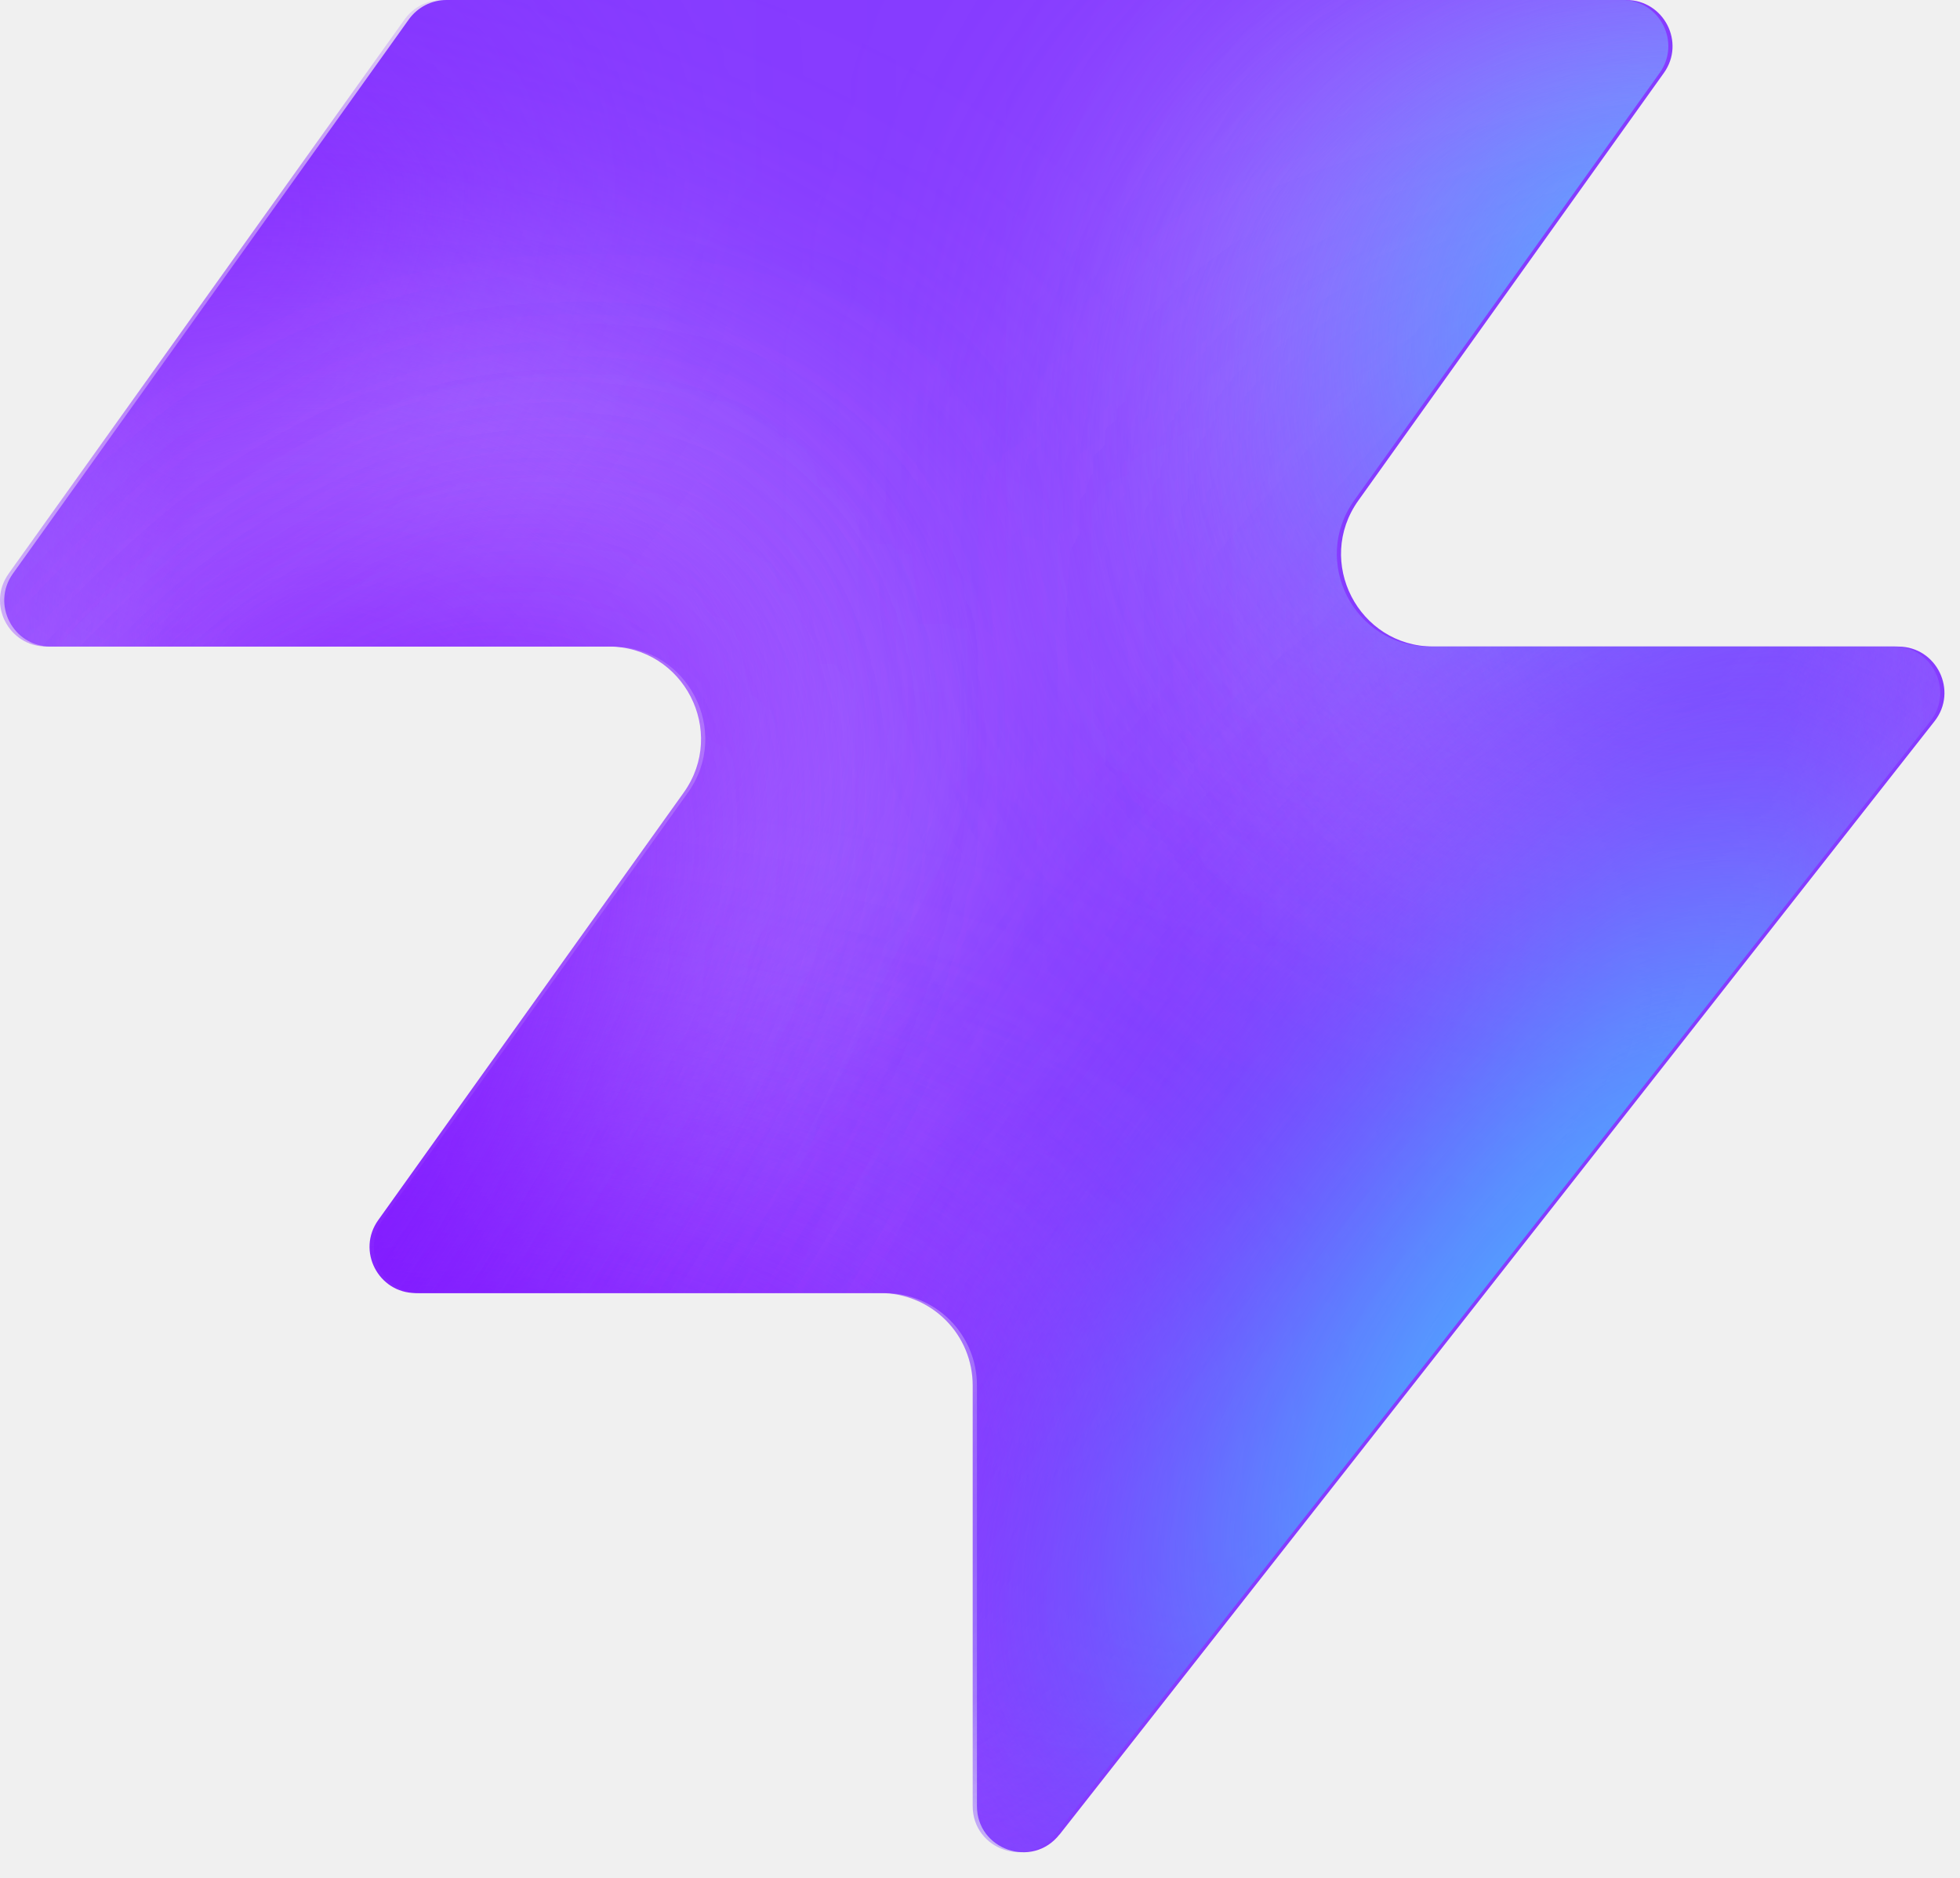
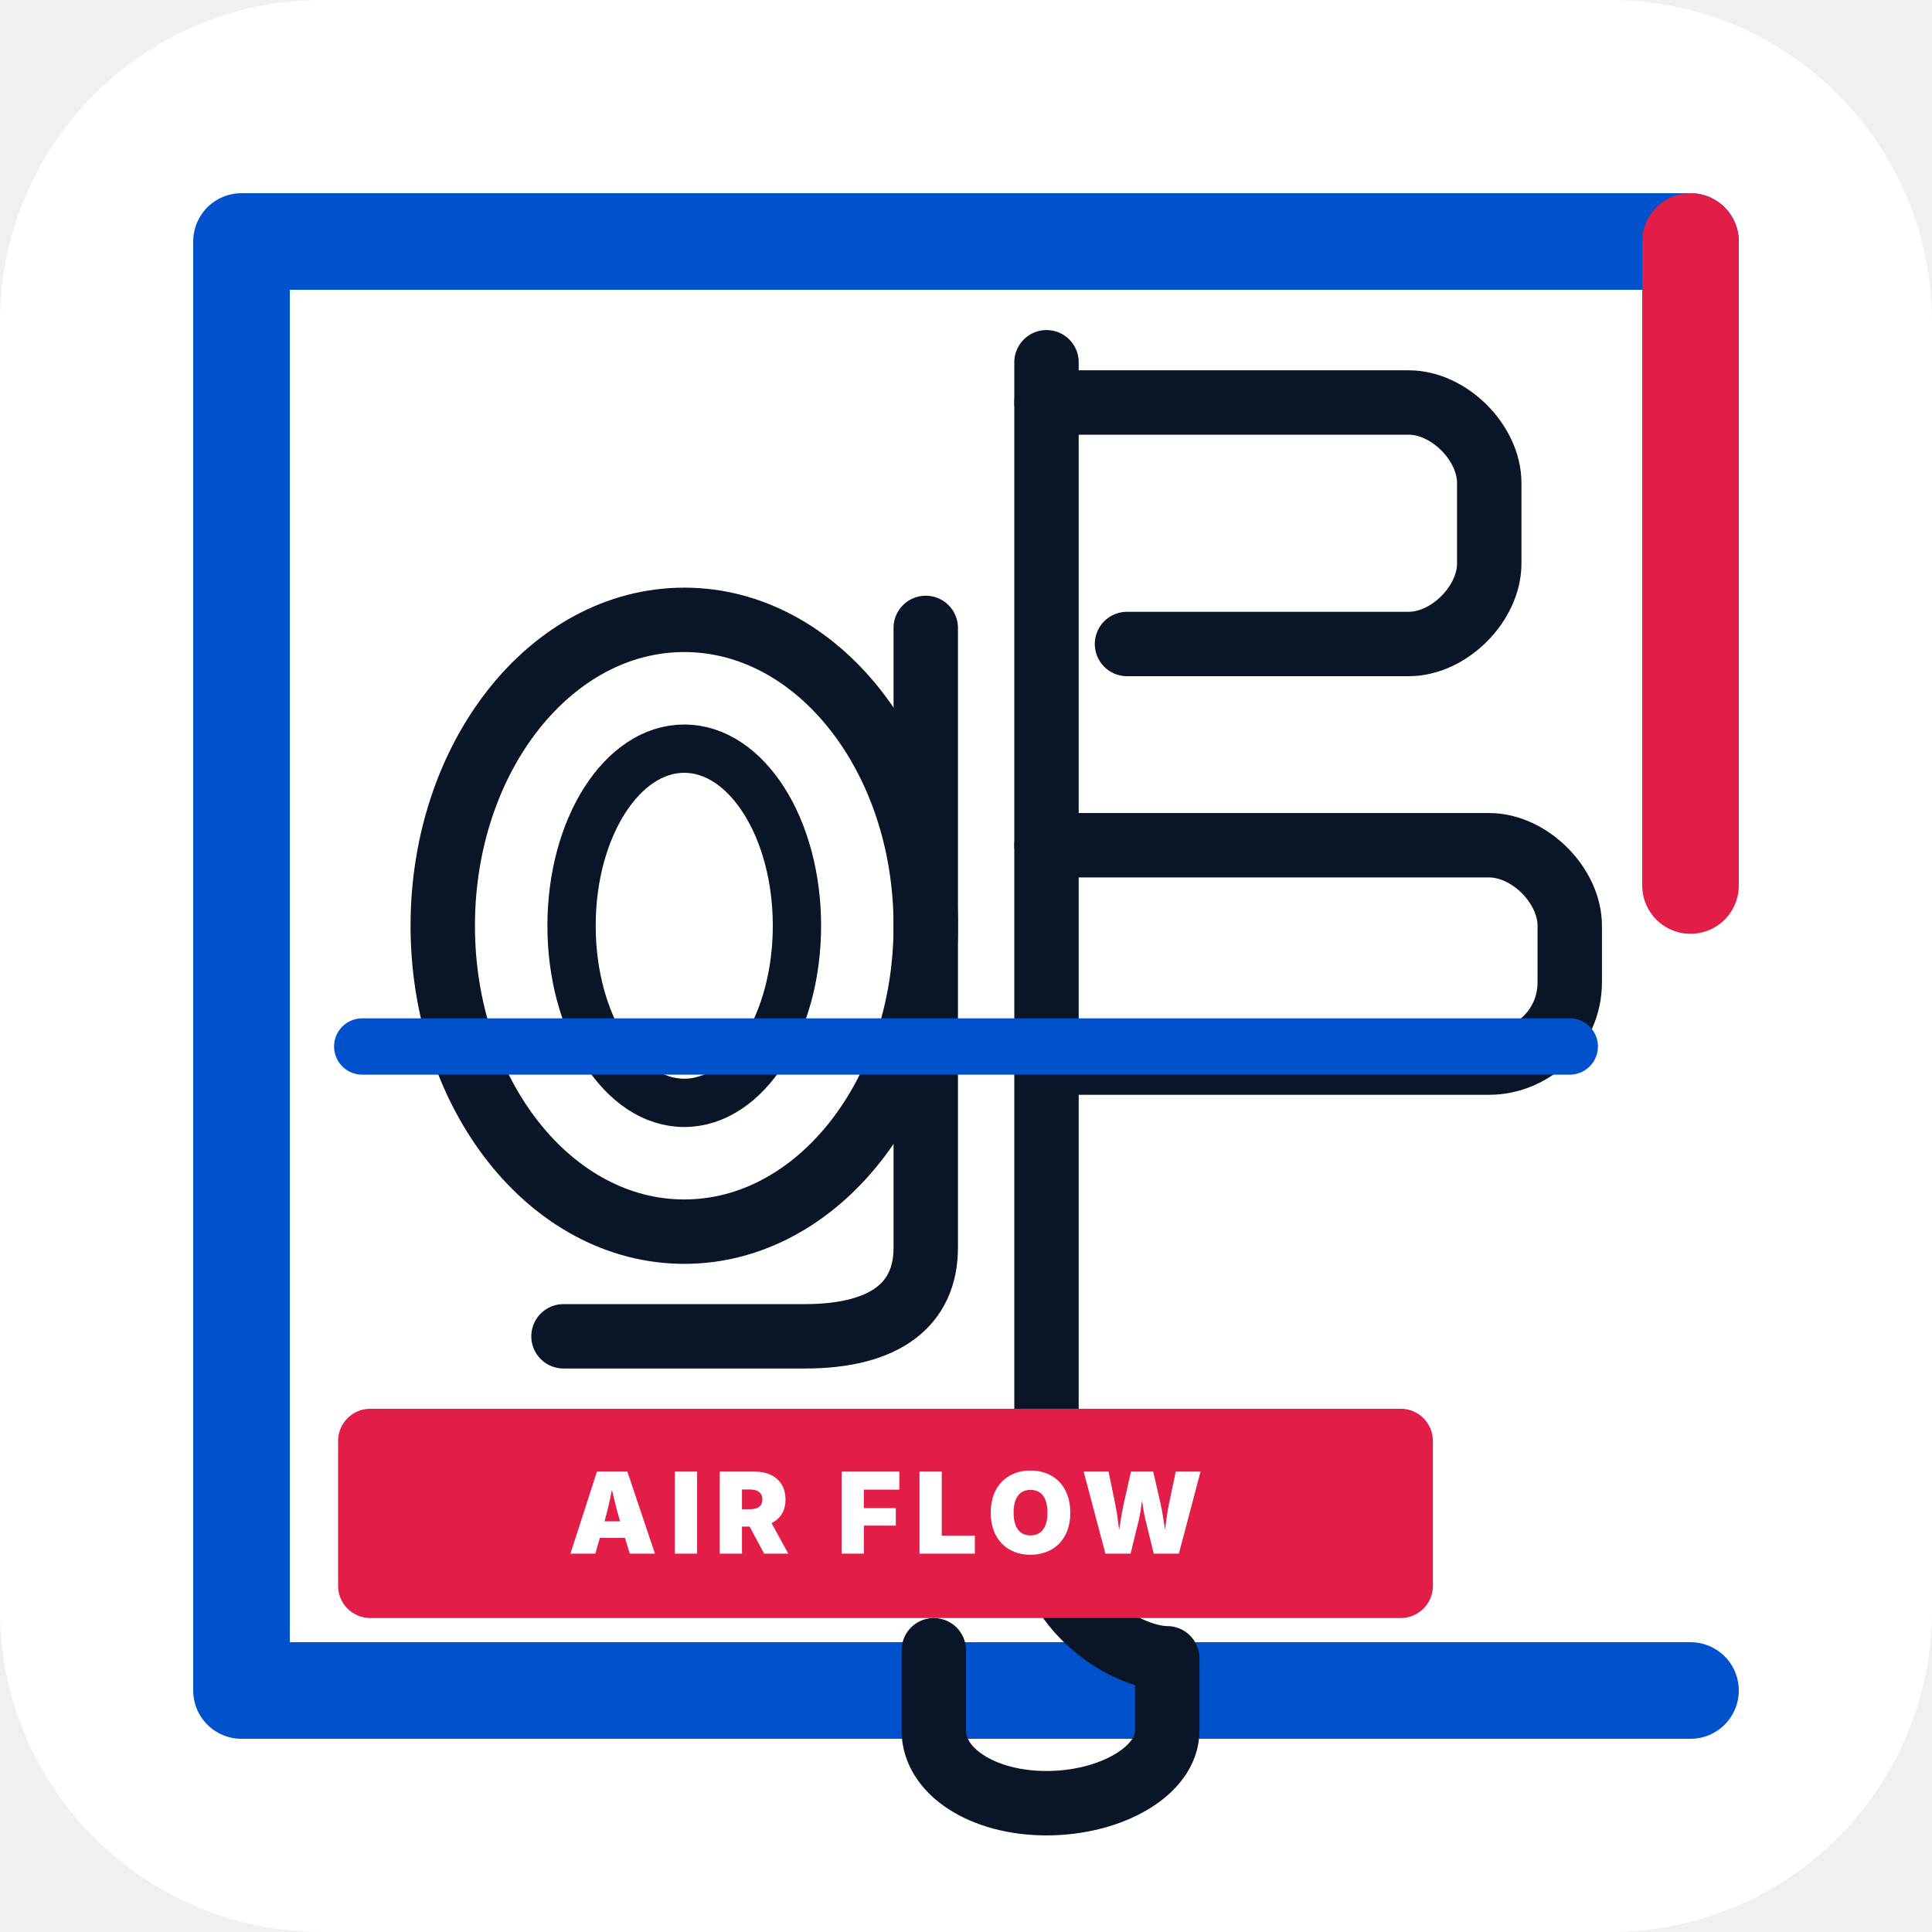
- <svg xmlns="http://www.w3.org/2000/svg" width="48" height="46" fill="none" viewBox="0 0 48 46">
-   <path fill="#863bff" d="M25.946 44.938c-.664.845-2.021.375-2.021-.698V33.937a2.26 2.26 0 0 0-2.262-2.262H10.287c-.92 0-1.456-1.04-.92-1.788l7.48-10.471c1.07-1.497 0-3.578-1.842-3.578H1.237c-.92 0-1.456-1.04-.92-1.788L10.013.474c.214-.297.556-.474.92-.474h28.894c.92 0 1.456 1.04.92 1.788l-7.48 10.471c-1.07 1.498 0 3.579 1.842 3.579h11.377c.943 0 1.473 1.088.89 1.83L25.947 44.94z" style="fill:#863bff;fill:color(display-p3 .525 .23 1);fill-opacity:1" />
-   <mask id="a" width="48" height="46" x="0" y="0" maskUnits="userSpaceOnUse" style="mask-type:alpha">
-     <path fill="#000" d="M25.842 44.938c-.664.844-2.021.375-2.021-.698V33.937a2.26 2.26 0 0 0-2.262-2.262H10.183c-.92 0-1.456-1.04-.92-1.788l7.48-10.471c1.07-1.498 0-3.579-1.842-3.579H1.133c-.92 0-1.456-1.04-.92-1.787L9.91.473c.214-.297.556-.474.92-.474h28.894c.92 0 1.456 1.04.92 1.788l-7.48 10.471c-1.07 1.498 0 3.578 1.842 3.578h11.377c.943 0 1.473 1.088.89 1.832L25.843 44.94z" style="fill:#000;fill-opacity:1" />
-   </mask>
-   <g mask="url(#a)">
-     <g filter="url(#b)">
-       <ellipse cx="5.508" cy="14.704" fill="#ede6ff" rx="5.508" ry="14.704" style="fill:#ede6ff;fill:color(display-p3 .927 .903 1);fill-opacity:1" transform="matrix(.00324 1 1 -.00324 -4.47 31.516)" />
-     </g>
-     <g filter="url(#c)">
-       <ellipse cx="10.399" cy="29.851" fill="#ede6ff" rx="10.399" ry="29.851" style="fill:#ede6ff;fill:color(display-p3 .927 .903 1);fill-opacity:1" transform="matrix(.00324 1 1 -.00324 -39.328 7.883)" />
-     </g>
-     <g filter="url(#d)">
-       <ellipse cx="5.508" cy="30.487" fill="#7e14ff" rx="5.508" ry="30.487" style="fill:#7e14ff;fill:color(display-p3 .492 .077 1);fill-opacity:1" transform="rotate(89.814 -25.913 -14.639)scale(1 -1)" />
-     </g>
-     <g filter="url(#e)">
-       <ellipse cx="5.508" cy="30.599" fill="#7e14ff" rx="5.508" ry="30.599" style="fill:#7e14ff;fill:color(display-p3 .492 .077 1);fill-opacity:1" transform="rotate(89.814 -32.644 -3.334)scale(1 -1)" />
-     </g>
-     <g filter="url(#f)">
-       <ellipse cx="5.508" cy="30.599" fill="#7e14ff" rx="5.508" ry="30.599" style="fill:#7e14ff;fill:color(display-p3 .492 .077 1);fill-opacity:1" transform="matrix(.00324 1 1 -.00324 -34.34 30.47)" />
-     </g>
-     <g filter="url(#g)">
-       <ellipse cx="14.072" cy="22.078" fill="#ede6ff" rx="14.072" ry="22.078" style="fill:#ede6ff;fill:color(display-p3 .927 .903 1);fill-opacity:1" transform="rotate(93.35 24.506 48.493)scale(-1 1)" />
-     </g>
-     <g filter="url(#h)">
-       <ellipse cx="3.47" cy="21.501" fill="#7e14ff" rx="3.47" ry="21.501" style="fill:#7e14ff;fill:color(display-p3 .492 .077 1);fill-opacity:1" transform="rotate(89.009 28.708 47.59)scale(-1 1)" />
-     </g>
-     <g filter="url(#i)">
-       <ellipse cx="3.47" cy="21.501" fill="#7e14ff" rx="3.47" ry="21.501" style="fill:#7e14ff;fill:color(display-p3 .492 .077 1);fill-opacity:1" transform="rotate(89.009 28.708 47.59)scale(-1 1)" />
-     </g>
-     <g filter="url(#j)">
-       <ellipse cx=".387" cy="8.972" fill="#7e14ff" rx="4.407" ry="29.108" style="fill:#7e14ff;fill:color(display-p3 .492 .077 1);fill-opacity:1" transform="rotate(39.51 .387 8.972)" />
-     </g>
-     <g filter="url(#k)">
-       <ellipse cx="47.523" cy="-6.092" fill="#7e14ff" rx="4.407" ry="29.108" style="fill:#7e14ff;fill:color(display-p3 .492 .077 1);fill-opacity:1" transform="rotate(37.892 47.523 -6.092)" />
-     </g>
-     <g filter="url(#l)">
-       <ellipse cx="41.412" cy="6.333" fill="#47bfff" rx="5.971" ry="9.665" style="fill:#47bfff;fill:color(display-p3 .28 .748 1);fill-opacity:1" transform="rotate(37.892 41.412 6.333)" />
-     </g>
-     <g filter="url(#m)">
-       <ellipse cx="-1.879" cy="38.332" fill="#7e14ff" rx="4.407" ry="29.108" style="fill:#7e14ff;fill:color(display-p3 .492 .077 1);fill-opacity:1" transform="rotate(37.892 -1.88 38.332)" />
-     </g>
-     <g filter="url(#n)">
-       <ellipse cx="-1.879" cy="38.332" fill="#7e14ff" rx="4.407" ry="29.108" style="fill:#7e14ff;fill:color(display-p3 .492 .077 1);fill-opacity:1" transform="rotate(37.892 -1.88 38.332)" />
-     </g>
-     <g filter="url(#o)">
-       <ellipse cx="35.651" cy="29.907" fill="#7e14ff" rx="4.407" ry="29.108" style="fill:#7e14ff;fill:color(display-p3 .492 .077 1);fill-opacity:1" transform="rotate(37.892 35.651 29.907)" />
-     </g>
-     <g filter="url(#p)">
-       <ellipse cx="38.418" cy="32.4" fill="#47bfff" rx="5.971" ry="15.297" style="fill:#47bfff;fill:color(display-p3 .28 .748 1);fill-opacity:1" transform="rotate(37.892 38.418 32.4)" />
-     </g>
+ <svg xmlns="http://www.w3.org/2000/svg" viewBox="0 0 240 240">
+   <rect width="240" height="240" rx="40" fill="#ffffff" />
+   <path d="M 210 30 L 30 30 L 30 210 L 210 210" fill="none" stroke="#0052cc" stroke-width="12" stroke-linecap="round" stroke-linejoin="round" />
+   <path d="M 210 30 L 210 110" fill="none" stroke="#e11d48" stroke-width="12" stroke-linecap="round" />
+   <g fill="none" stroke="#0b1528" stroke-width="8" stroke-linecap="round" stroke-linejoin="round">
+     <ellipse cx="85" cy="115" rx="30" ry="38" />
+     <ellipse cx="85" cy="115" rx="14" ry="22" stroke-width="6" />
+     <path d="M 115 78 L 115 155 C 115 162 110 166 100 166 L 70 166" />
+     <path d="M 130 50 L 175 50 C 180 50 185 55 185 60 L 185 70 C 185 75 180 80 175 80 L 140 80" />
+     <path d="M 130 105 L 185 105 C 190 105 195 110 195 115 L 195 122 C 195 128 190 132 185 132 L 130 132" />
+     <path d="M 130 45 L 130 190 C 130 200 140 206 145 206 L 145 215 C 145 220 138 224 130 224 C 122 224 116 220 116 215 L 116 205" />
+     <path d="M 45 130 L 195 130" stroke="#0052cc" stroke-width="7" />
  </g>
-   <defs>
-     <filter id="b" width="60.045" height="41.654" x="-19.77" y="16.149" color-interpolation-filters="sRGB" filterUnits="userSpaceOnUse">
-       <feFlood flood-opacity="0" result="BackgroundImageFix" />
-       <feBlend in="SourceGraphic" in2="BackgroundImageFix" result="shape" />
-       <feGaussianBlur result="effect1_foregroundBlur_2002_17158" stdDeviation="7.659" />
-     </filter>
-     <filter id="c" width="90.34" height="51.437" x="-54.613" y="-7.533" color-interpolation-filters="sRGB" filterUnits="userSpaceOnUse">
-       <feFlood flood-opacity="0" result="BackgroundImageFix" />
-       <feBlend in="SourceGraphic" in2="BackgroundImageFix" result="shape" />
-       <feGaussianBlur result="effect1_foregroundBlur_2002_17158" stdDeviation="7.659" />
-     </filter>
-     <filter id="d" width="79.355" height="29.4" x="-49.64" y="2.03" color-interpolation-filters="sRGB" filterUnits="userSpaceOnUse">
-       <feFlood flood-opacity="0" result="BackgroundImageFix" />
-       <feBlend in="SourceGraphic" in2="BackgroundImageFix" result="shape" />
-       <feGaussianBlur result="effect1_foregroundBlur_2002_17158" stdDeviation="4.596" />
-     </filter>
-     <filter id="e" width="79.579" height="29.4" x="-45.045" y="20.029" color-interpolation-filters="sRGB" filterUnits="userSpaceOnUse">
-       <feFlood flood-opacity="0" result="BackgroundImageFix" />
-       <feBlend in="SourceGraphic" in2="BackgroundImageFix" result="shape" />
-       <feGaussianBlur result="effect1_foregroundBlur_2002_17158" stdDeviation="4.596" />
-     </filter>
-     <filter id="f" width="79.579" height="29.4" x="-43.513" y="21.178" color-interpolation-filters="sRGB" filterUnits="userSpaceOnUse">
-       <feFlood flood-opacity="0" result="BackgroundImageFix" />
-       <feBlend in="SourceGraphic" in2="BackgroundImageFix" result="shape" />
-       <feGaussianBlur result="effect1_foregroundBlur_2002_17158" stdDeviation="4.596" />
-     </filter>
-     <filter id="g" width="74.749" height="58.852" x="15.756" y="-17.901" color-interpolation-filters="sRGB" filterUnits="userSpaceOnUse">
-       <feFlood flood-opacity="0" result="BackgroundImageFix" />
-       <feBlend in="SourceGraphic" in2="BackgroundImageFix" result="shape" />
-       <feGaussianBlur result="effect1_foregroundBlur_2002_17158" stdDeviation="7.659" />
-     </filter>
-     <filter id="h" width="61.377" height="25.362" x="23.548" y="2.284" color-interpolation-filters="sRGB" filterUnits="userSpaceOnUse">
-       <feFlood flood-opacity="0" result="BackgroundImageFix" />
-       <feBlend in="SourceGraphic" in2="BackgroundImageFix" result="shape" />
-       <feGaussianBlur result="effect1_foregroundBlur_2002_17158" stdDeviation="4.596" />
-     </filter>
-     <filter id="i" width="61.377" height="25.362" x="23.548" y="2.284" color-interpolation-filters="sRGB" filterUnits="userSpaceOnUse">
-       <feFlood flood-opacity="0" result="BackgroundImageFix" />
-       <feBlend in="SourceGraphic" in2="BackgroundImageFix" result="shape" />
-       <feGaussianBlur result="effect1_foregroundBlur_2002_17158" stdDeviation="4.596" />
-     </filter>
-     <filter id="j" width="56.045" height="63.649" x="-27.636" y="-22.853" color-interpolation-filters="sRGB" filterUnits="userSpaceOnUse">
-       <feFlood flood-opacity="0" result="BackgroundImageFix" />
-       <feBlend in="SourceGraphic" in2="BackgroundImageFix" result="shape" />
-       <feGaussianBlur result="effect1_foregroundBlur_2002_17158" stdDeviation="4.596" />
-     </filter>
-     <filter id="k" width="54.814" height="64.646" x="20.116" y="-38.415" color-interpolation-filters="sRGB" filterUnits="userSpaceOnUse">
-       <feFlood flood-opacity="0" result="BackgroundImageFix" />
-       <feBlend in="SourceGraphic" in2="BackgroundImageFix" result="shape" />
-       <feGaussianBlur result="effect1_foregroundBlur_2002_17158" stdDeviation="4.596" />
-     </filter>
-     <filter id="l" width="33.541" height="35.313" x="24.641" y="-11.323" color-interpolation-filters="sRGB" filterUnits="userSpaceOnUse">
-       <feFlood flood-opacity="0" result="BackgroundImageFix" />
-       <feBlend in="SourceGraphic" in2="BackgroundImageFix" result="shape" />
-       <feGaussianBlur result="effect1_foregroundBlur_2002_17158" stdDeviation="4.596" />
-     </filter>
-     <filter id="m" width="54.814" height="64.646" x="-29.286" y="6.009" color-interpolation-filters="sRGB" filterUnits="userSpaceOnUse">
-       <feFlood flood-opacity="0" result="BackgroundImageFix" />
-       <feBlend in="SourceGraphic" in2="BackgroundImageFix" result="shape" />
-       <feGaussianBlur result="effect1_foregroundBlur_2002_17158" stdDeviation="4.596" />
-     </filter>
-     <filter id="n" width="54.814" height="64.646" x="-29.286" y="6.009" color-interpolation-filters="sRGB" filterUnits="userSpaceOnUse">
-       <feFlood flood-opacity="0" result="BackgroundImageFix" />
-       <feBlend in="SourceGraphic" in2="BackgroundImageFix" result="shape" />
-       <feGaussianBlur result="effect1_foregroundBlur_2002_17158" stdDeviation="4.596" />
-     </filter>
-     <filter id="o" width="54.814" height="64.646" x="8.244" y="-2.416" color-interpolation-filters="sRGB" filterUnits="userSpaceOnUse">
-       <feFlood flood-opacity="0" result="BackgroundImageFix" />
-       <feBlend in="SourceGraphic" in2="BackgroundImageFix" result="shape" />
-       <feGaussianBlur result="effect1_foregroundBlur_2002_17158" stdDeviation="4.596" />
-     </filter>
-     <filter id="p" width="39.409" height="43.623" x="18.713" y="10.588" color-interpolation-filters="sRGB" filterUnits="userSpaceOnUse">
-       <feFlood flood-opacity="0" result="BackgroundImageFix" />
-       <feBlend in="SourceGraphic" in2="BackgroundImageFix" result="shape" />
-       <feGaussianBlur result="effect1_foregroundBlur_2002_17158" stdDeviation="4.596" />
-     </filter>
-   </defs>
+   <rect x="42" y="175" width="136" height="26" rx="4" fill="#e11d48" />
+   <text x="110" y="193" fill="#ffffff" font-family="'Inter', Arial, sans-serif" font-weight="900" font-size="14" letter-spacing="1.5" text-anchor="middle">AIR FLOW</text>
</svg>
